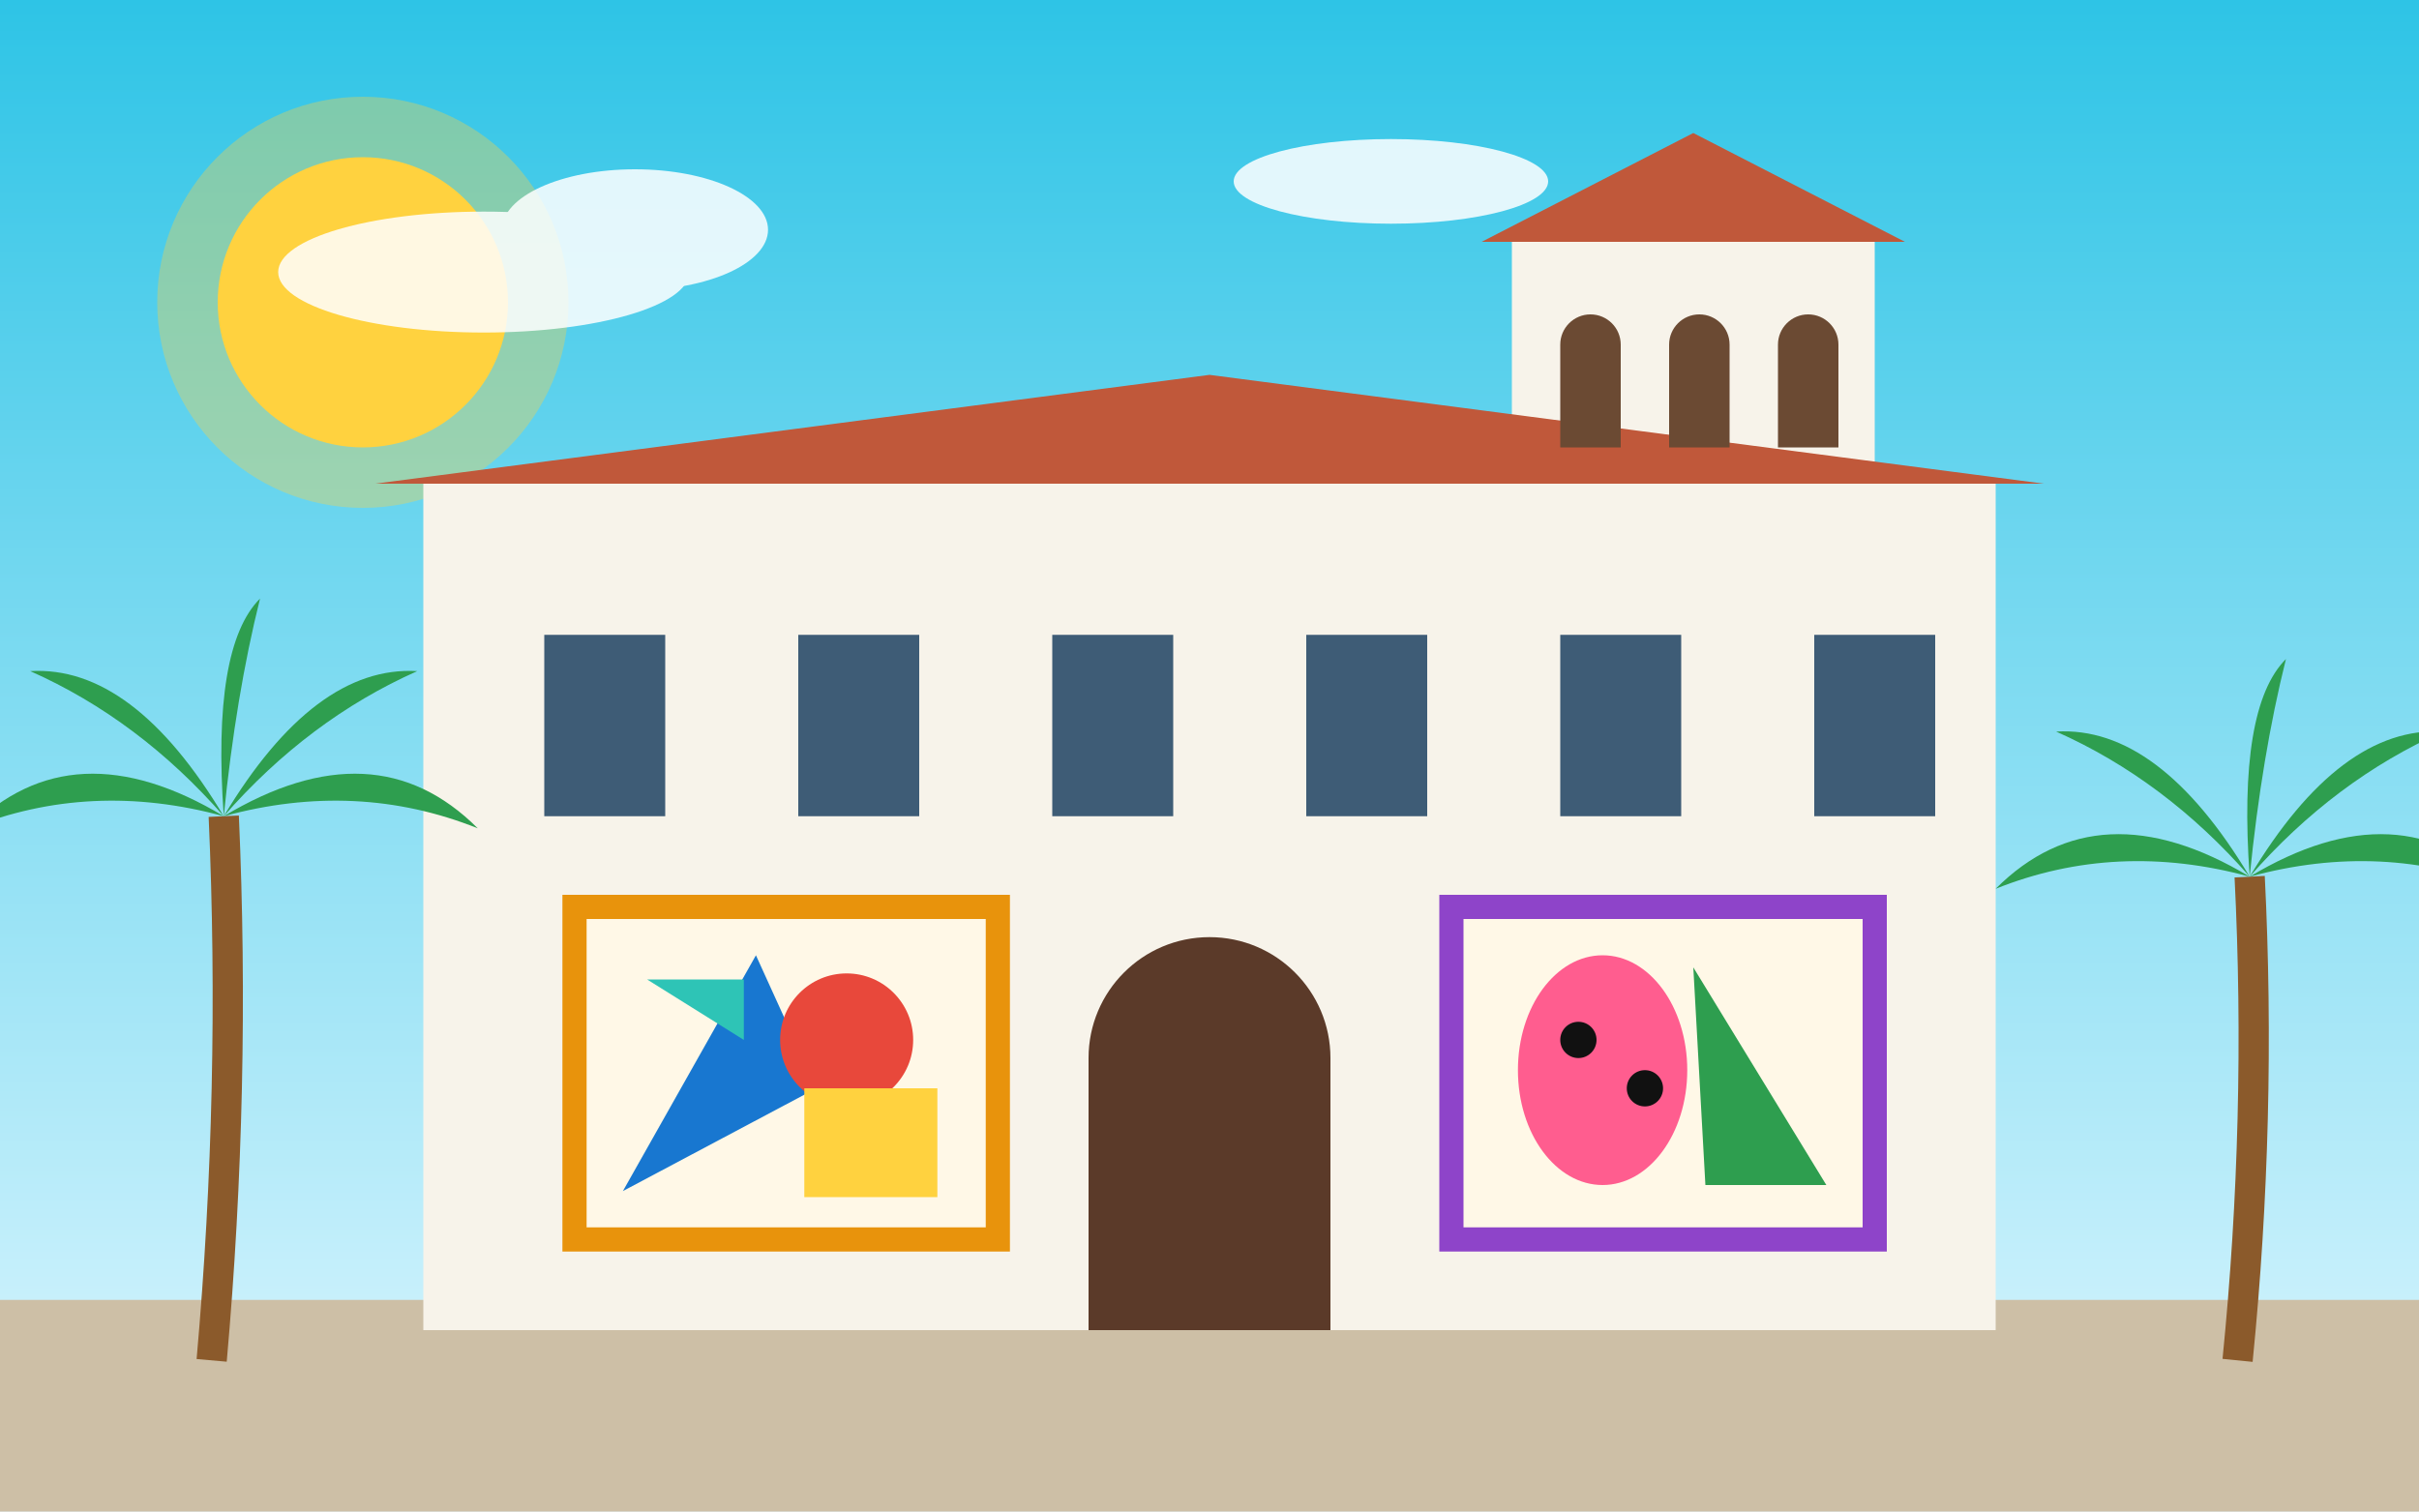
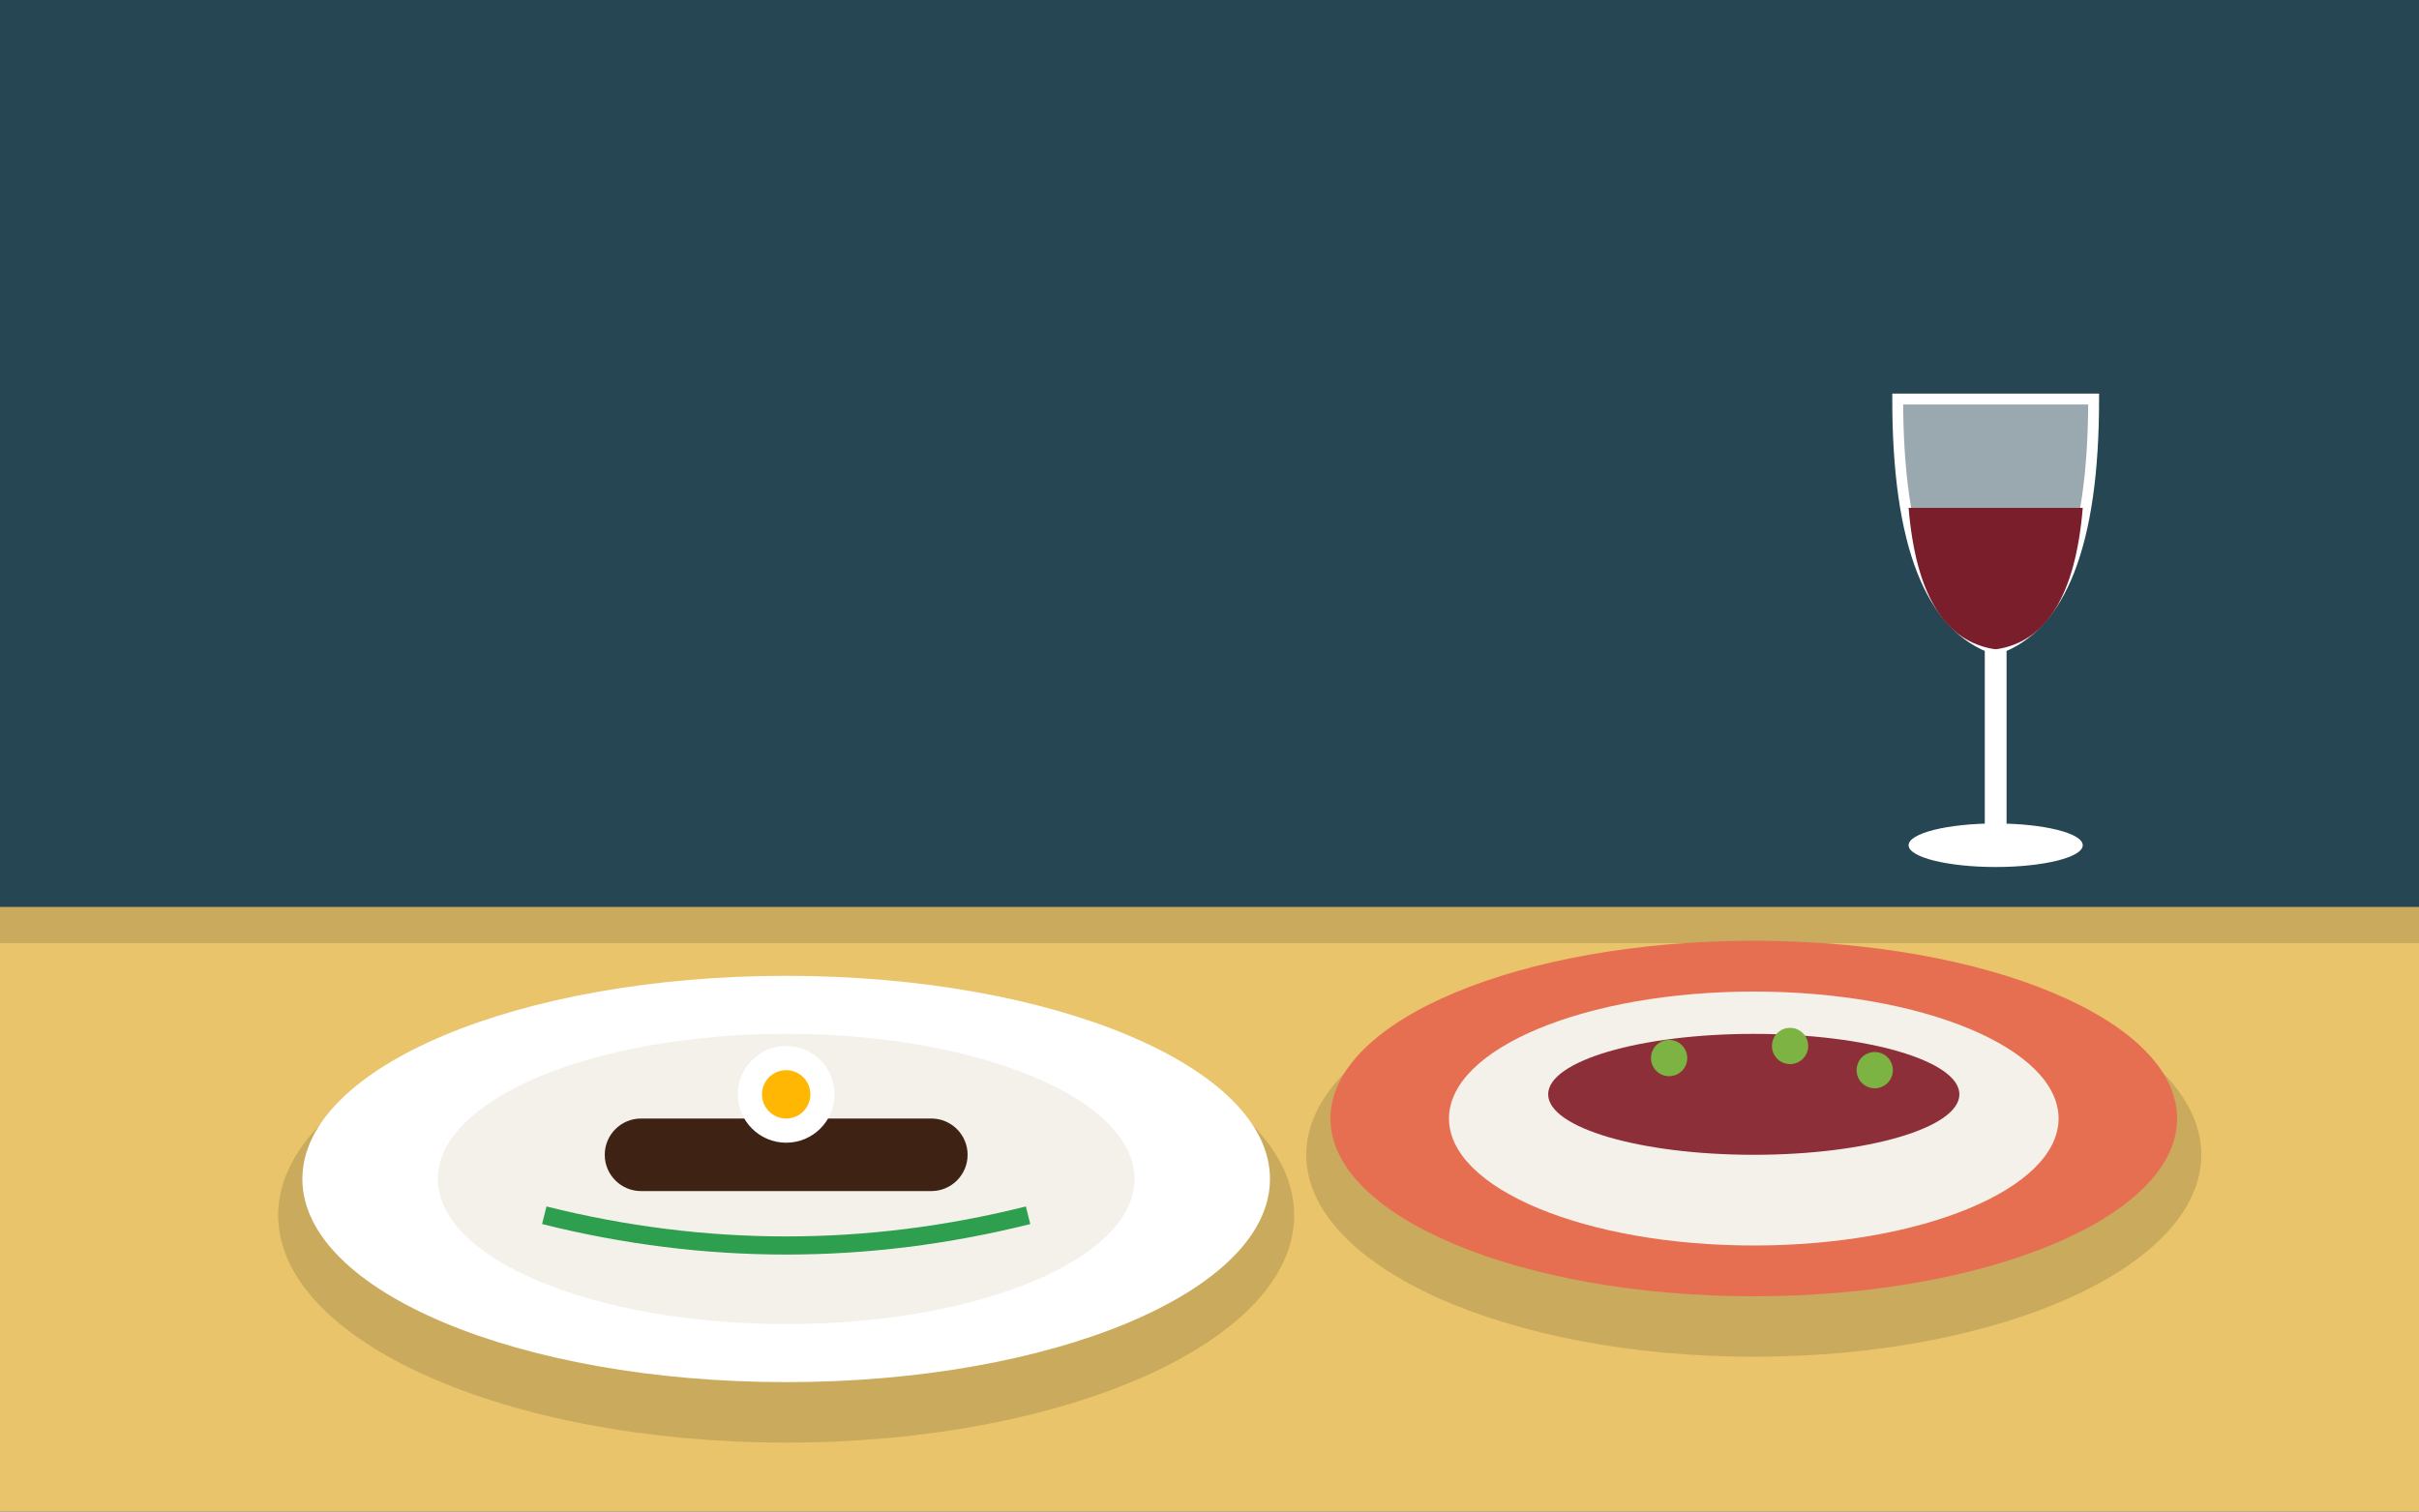
<svg xmlns="http://www.w3.org/2000/svg" viewBox="0 0 400 250" preserveAspectRatio="xMidYMid slice">
-   <defs>
-     <linearGradient id="sk27" x1="0" y1="0" x2="0" y2="1">
-       <stop offset="0" stop-color="#2EC4E6" />
-       <stop offset="1" stop-color="#E0F7FF" />
-     </linearGradient>
-   </defs>
-   <rect width="400" height="250" fill="url(#sk27)" />
-   <circle cx="60" cy="50" r="34" fill="#FFD23F" opacity=".35" />
-   <circle cx="60" cy="50" r="24" fill="#FFD23F" />
-   <g fill="#fff" opacity=".85">
-     <ellipse cx="80" cy="45" rx="34" ry="10" />
-     <ellipse cx="105" cy="38" rx="22" ry="10" />
-     <ellipse cx="230" cy="30" rx="26" ry="7" />
+   <rect width="400" height="250" fill="#FFF" />
+   <rect width="400" height="250" fill="#264653" />
+   <rect x="0" y="150" width="400" height="100" fill="#E9C46A" />
+   <rect x="0" y="150" width="400" height="6" fill="#00000022" />
+   <g transform="translate(130,195)">
+     <ellipse cx="0" cy="6" rx="84" ry="37.6" fill="#00000022" />
+     <ellipse cx="0" cy="0" rx="80" ry="33.6" fill="#FFFFFF" />
+     <ellipse cx="0" cy="0" rx="57.6" ry="24.0" fill="#F4F1EA" />
+     <rect x="-30" y="-10" width="60" height="12" rx="6" fill="#3E2214" />
+     <circle cx="0" cy="-14" r="8" fill="#fff" />
+     <circle cx="0" cy="-14" r="4" fill="#FFB703" />
+     <path d="M-40 6 q40 10 80 0" stroke="#2E9E4F" stroke-width="3" fill="none" />
  </g>
-   <rect x="0" y="215" width="400" height="35" fill="#CDBFA6" />
-   <rect x="70" y="80" width="260" height="140" fill="#F7F3EA" />
-   <rect x="250" y="40" width="60" height="45" fill="#F7F3EA" />
-   <path d="M245 40 L280 22 L315 40Z" fill="#C0583A" />
-   <path d="M62 80 L200 62 L338 80Z" fill="#C0583A" />
-   <path d="M258 74 V57.0 A5.0 5.0 0 0 1 268 57.0 V74Z" fill="#6B4A33" />
-   <path d="M276 74 V57.0 A5.0 5.0 0 0 1 286 57.0 V74Z" fill="#6B4A33" />
-   <path d="M294 74 V57.0 A5.0 5.0 0 0 1 304 57.0 V74Z" fill="#6B4A33" />
-   <rect x="90" y="105" width="20" height="30" fill="#3E5C76" />
-   <rect x="132" y="105" width="20" height="30" fill="#3E5C76" />
-   <rect x="174" y="105" width="20" height="30" fill="#3E5C76" />
-   <rect x="216" y="105" width="20" height="30" fill="#3E5C76" />
-   <rect x="258" y="105" width="20" height="30" fill="#3E5C76" />
-   <rect x="300" y="105" width="20" height="30" fill="#3E5C76" />
-   <path d="M180 220 V175.0 A20.0 20.0 0 0 1 220 175.0 V220Z" fill="#5B3A29" />
-   <g transform="translate(95,150)">
-     <rect width="70" height="55" fill="#FFF8E7" stroke="#E8930C" stroke-width="4" />
-     <path d="M8 47 L30 8 L40 30Z" fill="#1877D0" />
-     <circle cx="45" cy="22" r="11" fill="#E8483B" />
-     <rect x="38" y="30" width="22" height="18" fill="#FFD23F" />
-     <path d="M12 12 h16 v10z" fill="#2EC4B6" />
-   </g>
-   <g transform="translate(240,150)">
-     <rect width="70" height="55" fill="#FFF8E7" stroke="#8E44C9" stroke-width="4" />
-     <ellipse cx="25" cy="27" rx="14" ry="19" fill="#FF5D8F" />
-     <circle cx="21" cy="22" r="3" fill="#111" />
-     <circle cx="32" cy="30" r="3" fill="#111" />
-     <path d="M40 10 L62 46 L42 46Z" fill="#2E9E4F" />
-   </g>
-   <g transform="translate(35,225) scale(1.0)">
-     <path d="M0 0 Q4 -45.0 2 -90" stroke="#8B5A2B" stroke-width="5" fill="none" />
-     <g fill="#2E9E4F" transform="translate(2,-90)">
-       <path d="M0 0 Q-25 -15 -42 2 Q-22 -6 0 0Z" />
-       <path d="M0 0 Q25 -15 42 2 Q22 -6 0 0Z" />
-       <path d="M0 0 Q-15 -25 -32 -24 Q-14 -16 0 0Z" />
-       <path d="M0 0 Q15 -25 32 -24 Q14 -16 0 0Z" />
-       <path d="M0 0 Q-2 -28 6 -36 Q2 -20 0 0Z" />
+   <g transform="translate(290,185)">
+     <ellipse cx="0" cy="6" rx="74" ry="33.4" fill="#00000022" />
+     <ellipse cx="0" cy="0" rx="70" ry="29.4" fill="#E76F51" />
+     <ellipse cx="0" cy="0" rx="50.4" ry="21.0" fill="#F4F1EA" />
+     <ellipse cx="0" cy="-4" rx="34" ry="10" fill="#8C2F39" />
+     <g fill="#7CB342">
+       <circle cx="-14" cy="-10" r="3" />
+       <circle cx="6" cy="-12" r="3" />
+       <circle cx="20" cy="-8" r="3" />
    </g>
  </g>
-   <g transform="translate(370,225) scale(1.0)">
-     <path d="M0 0 Q4 -40.0 2 -80" stroke="#8B5A2B" stroke-width="5" fill="none" />
-     <g fill="#2E9E4F" transform="translate(2,-80)">
-       <path d="M0 0 Q-25 -15 -42 2 Q-22 -6 0 0Z" />
-       <path d="M0 0 Q25 -15 42 2 Q22 -6 0 0Z" />
-       <path d="M0 0 Q-15 -25 -32 -24 Q-14 -16 0 0Z" />
-       <path d="M0 0 Q15 -25 32 -24 Q14 -16 0 0Z" />
-       <path d="M0 0 Q-2 -28 6 -36 Q2 -20 0 0Z" />
-     </g>
+   <g transform="translate(330,120) scale(0.9)">
+     <path d="M-18 -60 h36 q0 40 -18 46 q-18 -6 -18 -46z" fill="#ffffff88" stroke="#fff" stroke-width="2" />
+     <path d="M-16 -40 h32 q-2 24 -16 26 q-14 -2 -16 -26z" fill="#7B1E2B" />
+     <rect x="-2" y="-14" width="4" height="34" fill="#fff" />
+     <ellipse cx="0" cy="22" rx="16" ry="4" fill="#fff" />
  </g>
</svg>
